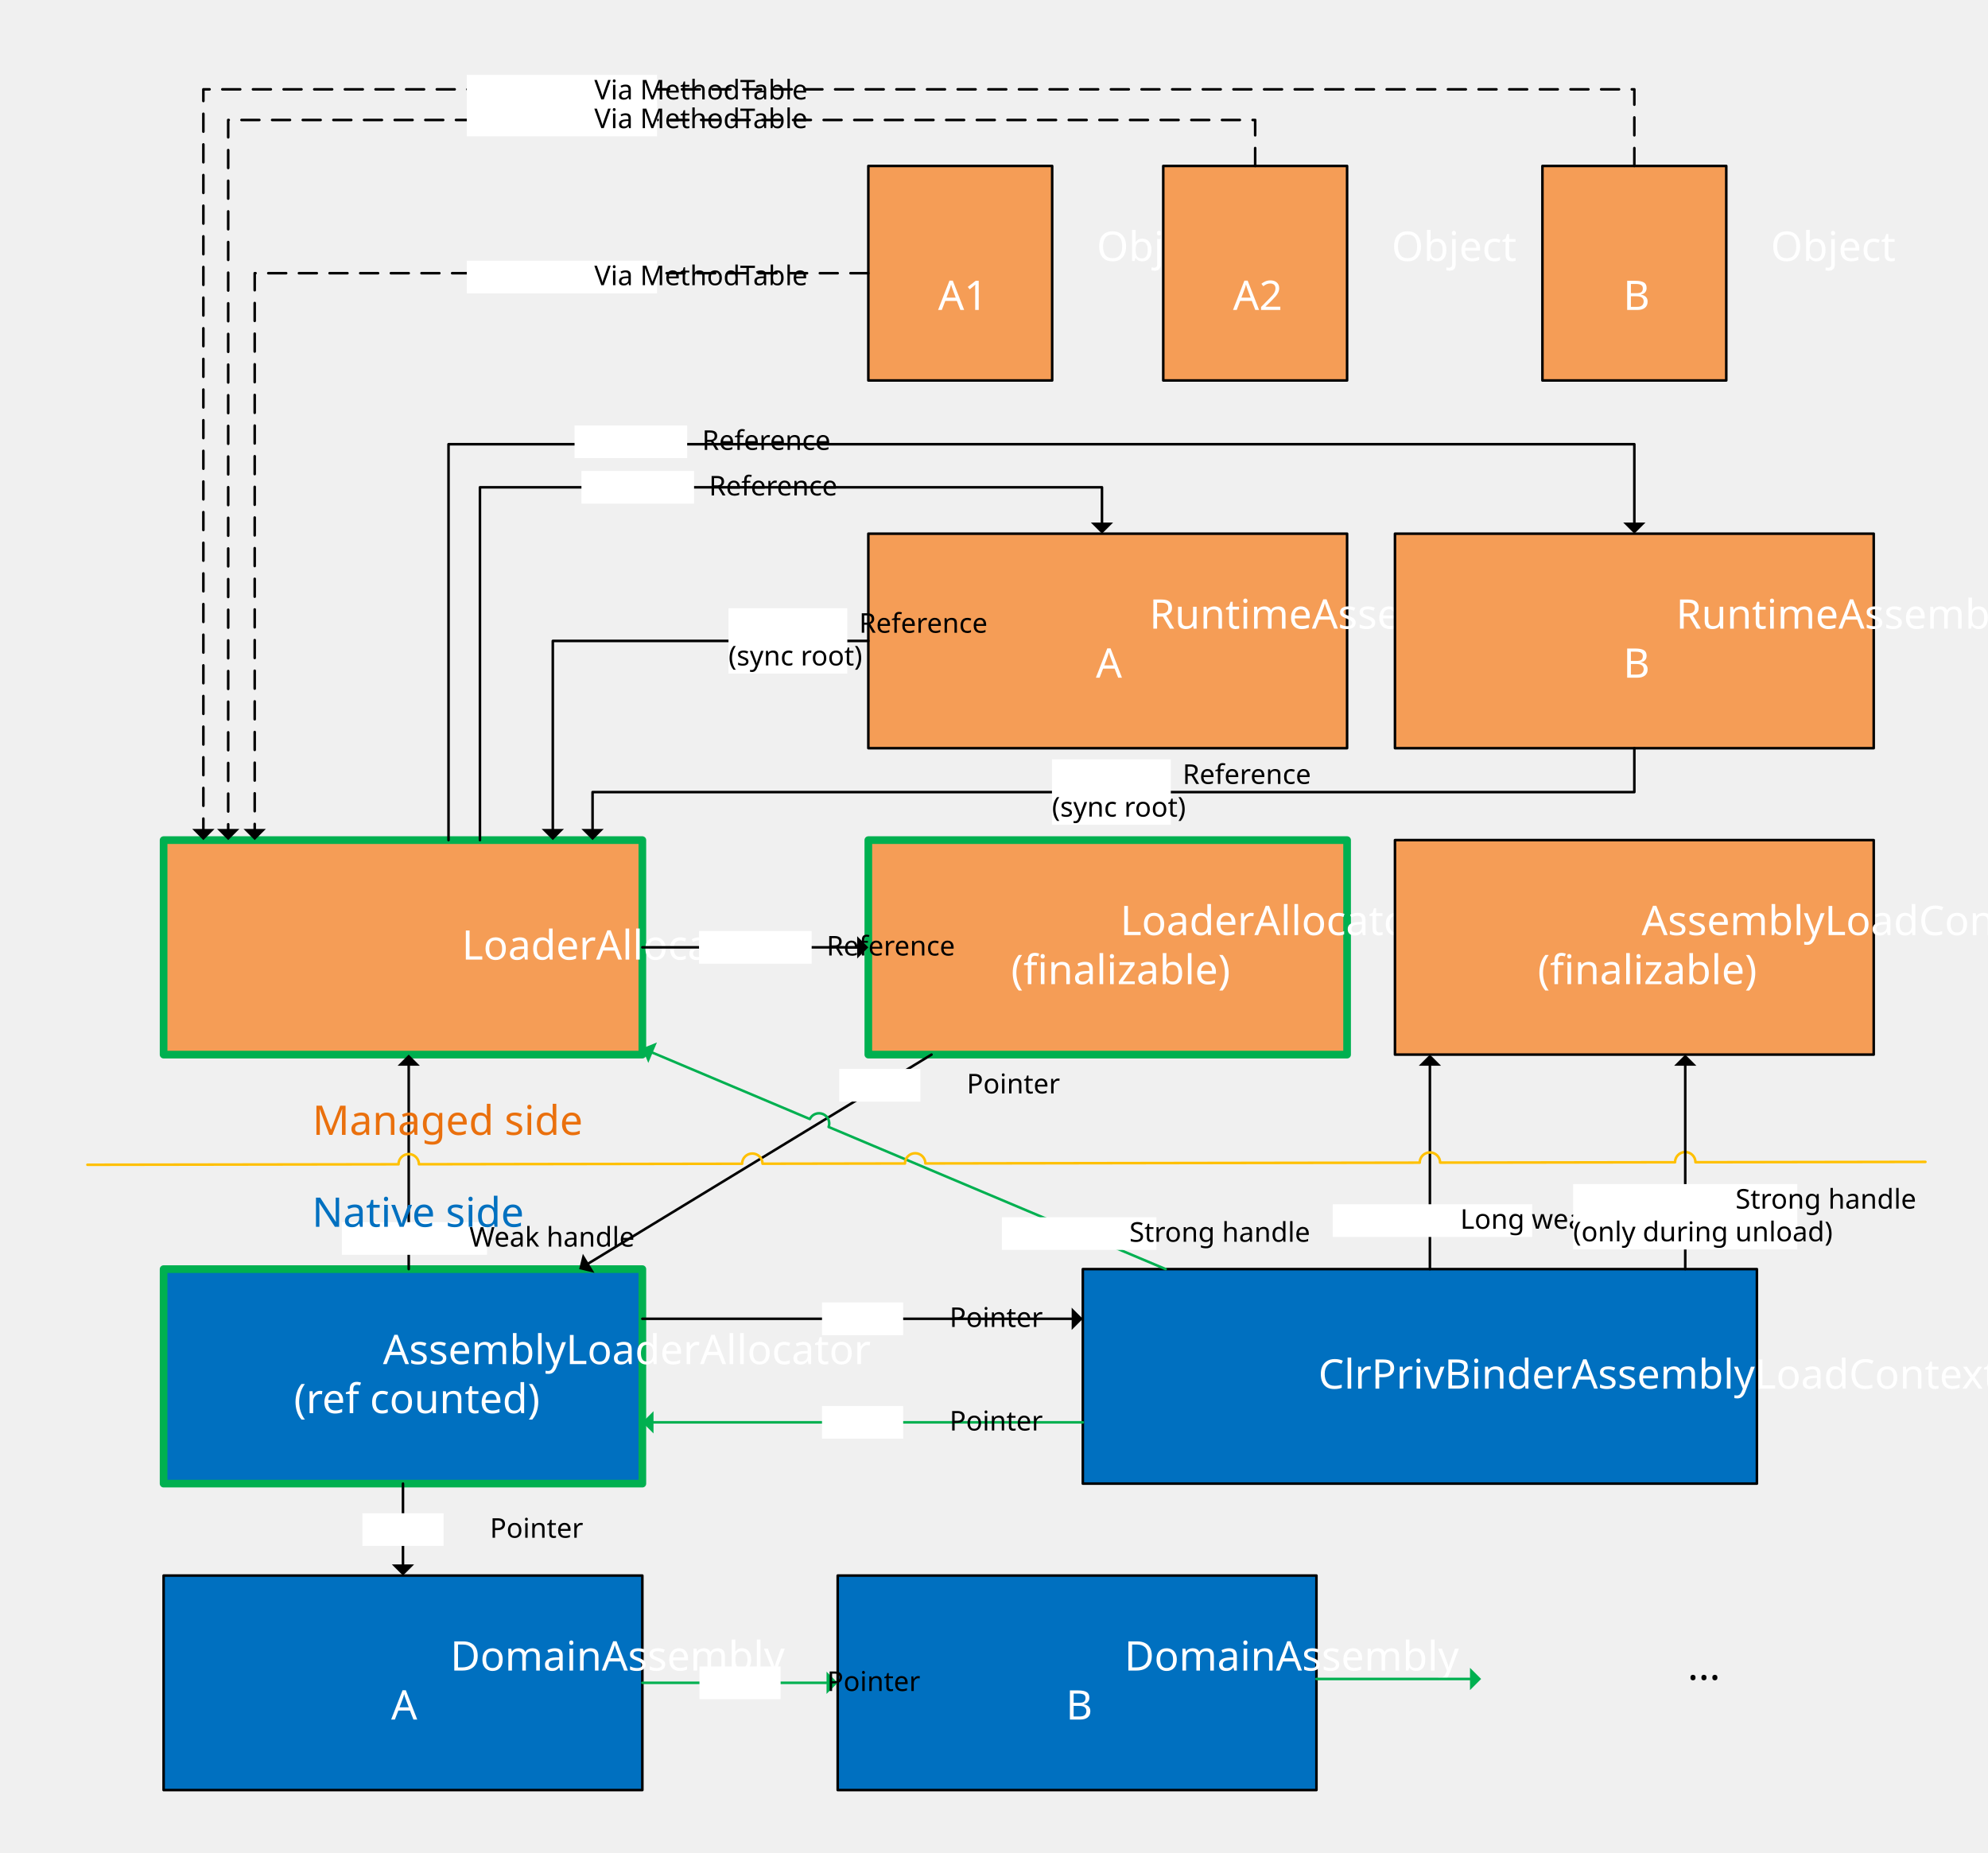
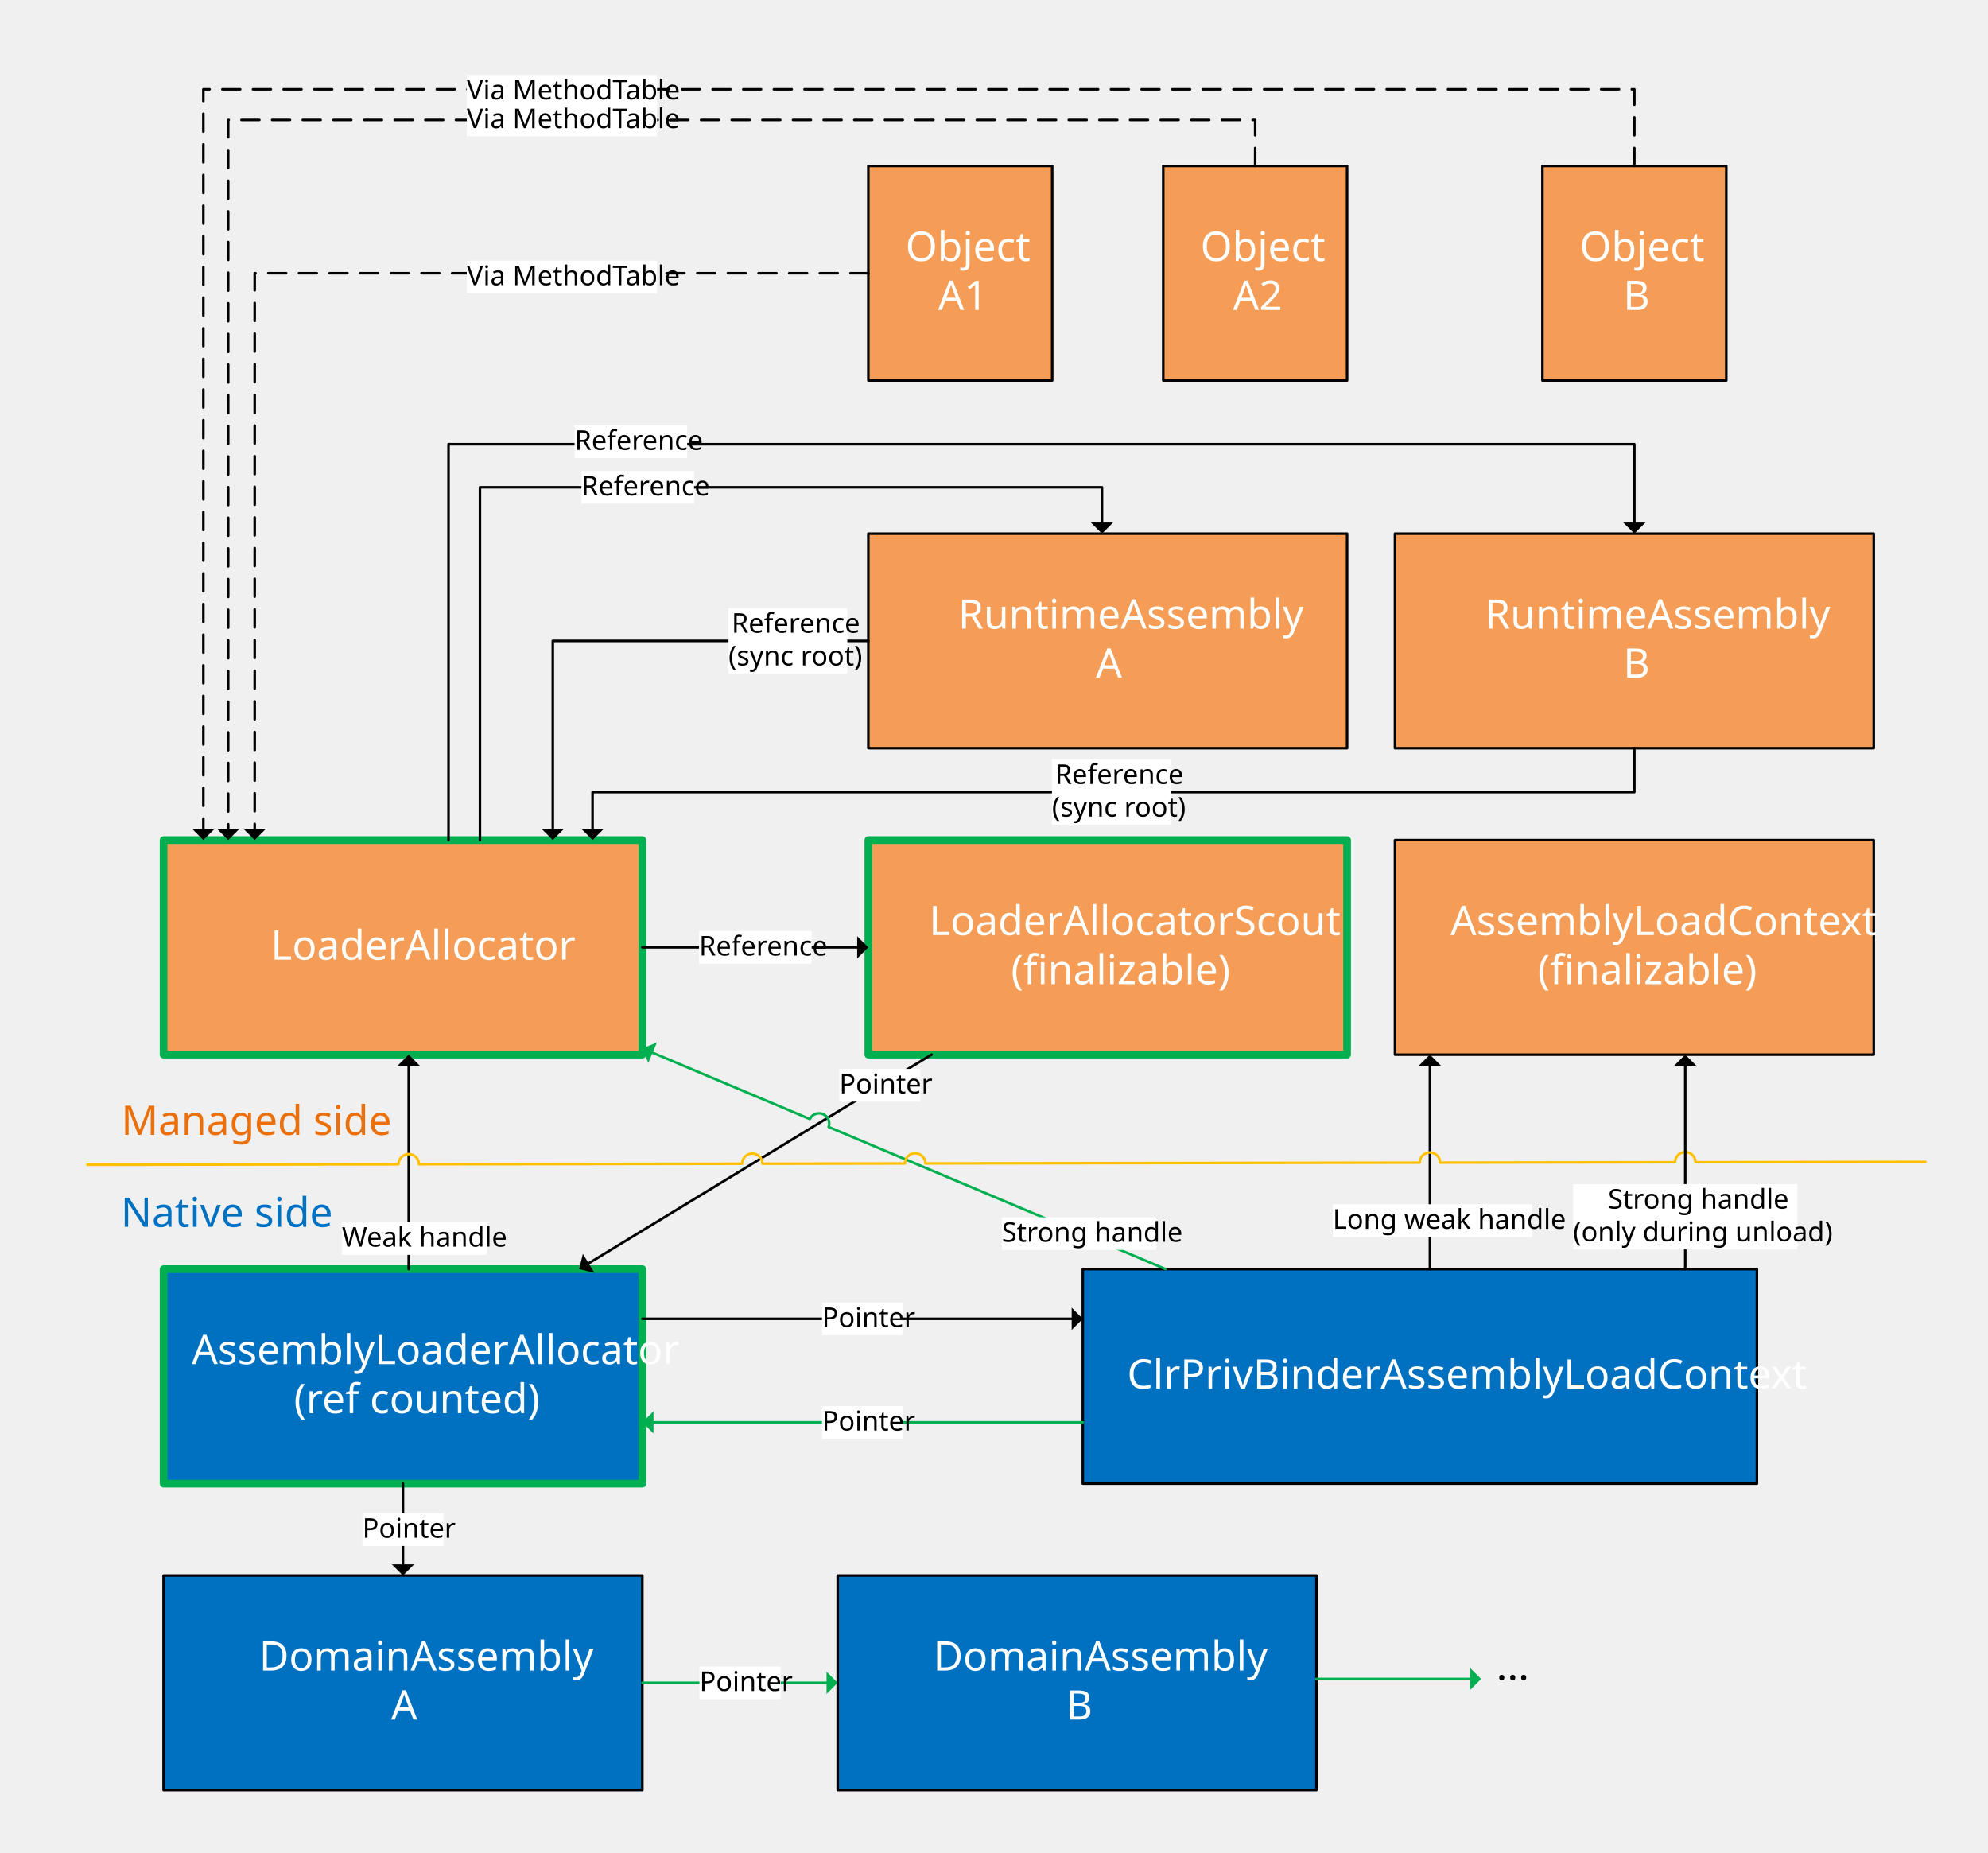
- <svg xmlns="http://www.w3.org/2000/svg" xmlns:ns1="http://schemas.microsoft.com/visio/2003/SVGExtensions/" xmlns:xlink="http://www.w3.org/1999/xlink" width="8.11in" height="7.557in" viewBox="0 0 583.926 544.114" xml:space="preserve" color-interpolation-filters="sRGB" class="st19">
-   <ns1:documentProperties ns1:langID="1033" ns1:viewMarkup="false">
-     <ns1:userDefs>
-       <ns1:ud ns1:nameU="msvNoAutoConnect" ns1:val="VT0(1):26" />
-     </ns1:userDefs>
-   </ns1:documentProperties>
-   <style type="text/css">
- 	
- 		.st1 {fill:#f59d56;stroke:#000000;stroke-linecap:round;stroke-linejoin:round;stroke-width:0.75}
- 		.st2 {fill:#ffffff;font-family:Calibri;font-size:1em}
- 		.st3 {font-size:1em}
- 		.st4 {fill:#f59d56;stroke:#00b050;stroke-linecap:round;stroke-linejoin:round;stroke-width:2.25}
- 		.st5 {fill:#0070c0;stroke:#00b050;stroke-linecap:round;stroke-linejoin:round;stroke-width:2.25}
- 		.st6 {fill:#0070c0;stroke:#000000;stroke-linecap:round;stroke-linejoin:round;stroke-width:0.75}
- 		.st7 {marker-end:url(#mrkr2-52);stroke:#000000;stroke-dasharray:5.25,3.75;stroke-linecap:round;stroke-linejoin:round;stroke-width:0.75}
- 		.st8 {fill:#000000;fill-opacity:1;stroke:#000000;stroke-opacity:1;stroke-width:0.229}
- 		.st9 {fill:#ffffff;stroke:none;stroke-linecap:butt;stroke-width:7.2}
- 		.st10 {fill:#000000;font-family:Calibri;font-size:0.667em}
- 		.st11 {marker-end:url(#mrkr2-52);stroke:#000000;stroke-linecap:round;stroke-linejoin:round;stroke-width:0.75}
- 		.st12 {marker-end:url(#mrkr2-125);stroke:#00b050;stroke-linecap:round;stroke-linejoin:round;stroke-width:0.75}
- 		.st13 {fill:#00b050;fill-opacity:1;stroke:#00b050;stroke-opacity:1;stroke-width:0.229}
- 		.st14 {fill:none;stroke:none;stroke-linecap:round;stroke-linejoin:round;stroke-width:0.75}
- 		.st15 {fill:#000000;font-family:Calibri;font-size:1em}
- 		.st16 {stroke:#ffc000;stroke-linecap:round;stroke-linejoin:round;stroke-width:0.75}
- 		.st17 {fill:#ea700d;font-family:Calibri;font-size:1em}
- 		.st18 {fill:#0070c0;font-family:Calibri;font-size:1em}
- 		.st19 {fill:none;fill-rule:evenodd;font-size:12px;overflow:visible;stroke-linecap:square;stroke-miterlimit:3}
- 	
- 	</style>
+ <svg xmlns="http://www.w3.org/2000/svg" xmlns:xlink="http://www.w3.org/1999/xlink" width="778.568" height="725.485" class="st19" color-interpolation-filters="sRGB" viewBox="0 0 583.926 544.114" xml:space="preserve">
+   <style type="text/css">.st1{fill:#f59d56;stroke:#000;stroke-linecap:round;stroke-linejoin:round;stroke-width:.75}.st2{fill:#fff;font-family:Calibri;font-size:1em}.st3{font-size:1em}.st4,.st5,.st6{stroke-linecap:round;stroke-linejoin:round}.st4{fill:#f59d56;stroke:#00b050;stroke-width:2.25}.st5,.st6{fill:#0070c0}.st5{stroke:#00b050;stroke-width:2.25}.st6{stroke-width:.75}.st6,.st7,.st8{stroke:#000}.st7{marker-end:url(#mrkr2-52);stroke-dasharray:5.25,3.75;stroke-linecap:round;stroke-linejoin:round;stroke-width:.75}.st8{fill:#000;fill-opacity:1;stroke-opacity:1;stroke-width:.229}.st9{fill:#fff;stroke:none;stroke-linecap:butt;stroke-width:7.2}.st10{fill:#000;font-family:Calibri;font-size:.667em}.st11{marker-end:url(#mrkr2-52);stroke:#000;stroke-linecap:round;stroke-linejoin:round;stroke-width:.75}.st12,.st13{stroke:#00b050}.st12{marker-end:url(#mrkr2-125);stroke-linecap:round;stroke-linejoin:round;stroke-width:.75}.st13{fill:#00b050;fill-opacity:1;stroke-opacity:1;stroke-width:.229}.st14{fill:none;stroke:none;stroke-linecap:round;stroke-linejoin:round;stroke-width:.75}.st15{fill:#000;font-family:Calibri;font-size:1em}.st16{stroke:#ffc000;stroke-linecap:round;stroke-linejoin:round;stroke-width:.75}.st17,.st18{fill:#ea700d;font-family:Calibri;font-size:1em}.st18{fill:#0070c0}.st19{fill:none;fill-rule:evenodd;font-size:12px;overflow:visible;stroke-linecap:square;stroke-miterlimit:3}</style>
  <defs id="Markers">
    <g id="lend2">
-       <path d="M 1 1 L 0 0 L 1 -1 L 1 1 " style="stroke:none" />
+       <path d="M 1 1 L 0 0 L 1 -1 L 1 1" style="stroke:none" />
    </g>
-     <marker id="mrkr2-52" class="st8" ns1:arrowType="2" ns1:arrowSize="2" ns1:setback="4.36" refX="-4.36" orient="auto" markerUnits="strokeWidth" overflow="visible">
-       <use xlink:href="#lend2" transform="scale(-4.36,-4.36) " />
+     <marker id="mrkr2-52" class="st8" markerUnits="strokeWidth" orient="auto" overflow="visible" refX="-4.36">
+       <use transform="scale(-4.36,-4.36)" xlink:href="#lend2" />
    </marker>
-     <marker id="mrkr2-125" class="st13" ns1:arrowType="2" ns1:arrowSize="2" ns1:setback="4.36" refX="-4.36" orient="auto" markerUnits="strokeWidth" overflow="visible">
-       <use xlink:href="#lend2" transform="scale(-4.36,-4.36) " />
+     <marker id="mrkr2-125" class="st13" markerUnits="strokeWidth" orient="auto" overflow="visible" refX="-4.36">
+       <use transform="scale(-4.36,-4.36)" xlink:href="#lend2" />
    </marker>
  </defs>
-   <g ns1:mID="0" ns1:index="1" ns1:groupContext="foregroundPage">
-     <ns1:pageProperties ns1:drawingScale="1" ns1:pageScale="1" ns1:drawingUnits="19" ns1:shadowOffsetX="9" ns1:shadowOffsetY="-9" />
-     <ns1:layer ns1:name="Connector" ns1:index="0" />
-     <g id="shape1-1" ns1:mID="1" ns1:groupContext="shape" transform="translate(255.051,-432.375)">
-       <ns1:textBlock ns1:margins="rect(4,4,4,4)" />
-       <ns1:textRect cx="27" cy="512.614" width="54" height="63" />
-       <rect x="0" y="481.114" width="54" height="63" class="st1" />
-       <text x="10.91" y="509.01" class="st2" ns1:langID="1033">
-         <ns1:paragraph ns1:horizAlign="1" />
-         <ns1:tabList />Object<ns1:newlineChar />
-         <tspan x="20.49" dy="1.2em" class="st3">A1</tspan>
+   <g>
+     <g id="shape1-1" transform="translate(255.051,-432.375)">
+       <rect width="54" height="63" x="0" y="481.114" class="st1" />
+       <text x="10.91" y="509.01" class="st2">Object<tspan x="20.49" class="st3" dy="1.2em">A1</tspan>
      </text>
    </g>
-     <g id="shape2-5" ns1:mID="2" ns1:groupContext="shape" transform="translate(341.676,-432.375)">
-       <ns1:textBlock ns1:margins="rect(4,4,4,4)" />
-       <ns1:textRect cx="27" cy="512.614" width="54" height="63" />
-       <rect x="0" y="481.114" width="54" height="63" class="st1" />
-       <text x="10.91" y="509.01" class="st2" ns1:langID="1033">
-         <ns1:paragraph ns1:horizAlign="1" />
-         <ns1:tabList />Object<ns1:newlineChar />
-         <tspan x="20.49" dy="1.2em" class="st3">A2</tspan>
+     <g id="shape2-5" transform="translate(341.676,-432.375)">
+       <rect width="54" height="63" x="0" y="481.114" class="st1" />
+       <text x="10.91" y="509.01" class="st2">Object<tspan x="20.49" class="st3" dy="1.2em">A2</tspan>
      </text>
    </g>
-     <g id="shape3-9" ns1:mID="3" ns1:groupContext="shape" transform="translate(453.051,-432.375)">
-       <ns1:textBlock ns1:margins="rect(4,4,4,4)" />
-       <ns1:textRect cx="27" cy="512.614" width="54" height="63" />
-       <rect x="0" y="481.114" width="54" height="63" class="st1" />
-       <text x="10.91" y="509.01" class="st2" ns1:langID="1033">
-         <ns1:paragraph ns1:horizAlign="1" />
-         <ns1:tabList />Object<ns1:newlineChar />
-         <tspan x="23.74" dy="1.2em" class="st3">B</tspan>
+     <g id="shape3-9" transform="translate(453.051,-432.375)">
+       <rect width="54" height="63" x="0" y="481.114" class="st1" />
+       <text x="10.91" y="509.01" class="st2">Object<tspan x="23.74" class="st3" dy="1.2em">B</tspan>
      </text>
    </g>
-     <g id="shape4-13" ns1:mID="4" ns1:groupContext="shape" transform="translate(255.051,-324.375)">
-       <ns1:textBlock ns1:margins="rect(4,4,4,4)" />
-       <ns1:textRect cx="70.312" cy="512.614" width="140.63" height="63" />
-       <rect x="0" y="481.114" width="140.625" height="63" class="st1" />
-       <text x="26.4" y="509.01" class="st2" ns1:langID="1033">
-         <ns1:paragraph ns1:horizAlign="1" />
-         <ns1:tabList />RuntimeAssembly<ns1:newlineChar />
-         <tspan x="66.84" dy="1.2em" class="st3">A</tspan>
+     <g id="shape4-13" transform="translate(255.051,-324.375)">
+       <rect width="140.625" height="63" x="0" y="481.114" class="st1" />
+       <text x="26.4" y="509.01" class="st2">RuntimeAssembly<tspan x="66.84" class="st3" dy="1.2em">A</tspan>
      </text>
    </g>
-     <g id="shape5-17" ns1:mID="5" ns1:groupContext="shape" transform="translate(409.738,-324.375)">
-       <ns1:textBlock ns1:margins="rect(4,4,4,4)" />
-       <ns1:textRect cx="70.312" cy="512.614" width="140.63" height="63" />
-       <rect x="0" y="481.114" width="140.625" height="63" class="st1" />
-       <text x="26.4" y="509.01" class="st2" ns1:langID="1033">
-         <ns1:paragraph ns1:horizAlign="1" />
-         <ns1:tabList />RuntimeAssembly<ns1:newlineChar />
-         <tspan x="67.05" dy="1.2em" class="st3">B</tspan>
+     <g id="shape5-17" transform="translate(409.738,-324.375)">
+       <rect width="140.625" height="63" x="0" y="481.114" class="st1" />
+       <text x="26.4" y="509.01" class="st2">RuntimeAssembly<tspan x="67.05" class="st3" dy="1.2em">B</tspan>
      </text>
    </g>
-     <g id="shape6-21" ns1:mID="6" ns1:groupContext="shape" transform="translate(48.0507,-234.375)">
-       <ns1:textBlock ns1:margins="rect(4,4,4,4)" />
-       <ns1:textRect cx="70.312" cy="512.614" width="140.63" height="63" />
-       <rect x="0" y="481.114" width="140.625" height="63" class="st4" />
-       <text x="31.46" y="516.21" class="st2" ns1:langID="1033">
-         <ns1:paragraph ns1:horizAlign="1" />
-         <ns1:tabList />LoaderAllocator</text>
+     <g id="shape6-21" transform="translate(48.0507,-234.375)">
+       <rect width="140.625" height="63" x="0" y="481.114" class="st4" />
+       <text x="31.46" y="516.21" class="st2">LoaderAllocator</text>
    </g>
-     <g id="shape7-24" ns1:mID="7" ns1:groupContext="shape" transform="translate(255.051,-234.375)">
-       <ns1:textBlock ns1:margins="rect(4,4,4,4)" />
-       <ns1:textRect cx="70.312" cy="512.614" width="140.63" height="63" />
-       <rect x="0" y="481.114" width="140.625" height="63" class="st4" />
-       <text x="17.84" y="509.01" class="st2" ns1:langID="1033">
-         <ns1:paragraph ns1:horizAlign="1" />
-         <ns1:tabList />LoaderAllocatorScout<ns1:newlineChar />
-         <tspan x="41.93" dy="1.2em" class="st3">(finalizable)</tspan>
+     <g id="shape7-24" transform="translate(255.051,-234.375)">
+       <rect width="140.625" height="63" x="0" y="481.114" class="st4" />
+       <text x="17.84" y="509.01" class="st2">LoaderAllocatorScout<tspan x="41.93" class="st3" dy="1.2em">(finalizable)</tspan>
      </text>
    </g>
-     <g id="shape8-28" ns1:mID="8" ns1:groupContext="shape" transform="translate(409.738,-234.375)">
-       <ns1:textBlock ns1:margins="rect(4,4,4,4)" />
-       <ns1:textRect cx="70.312" cy="512.614" width="140.63" height="63" />
-       <rect x="0" y="481.114" width="140.625" height="63" class="st1" />
-       <text x="16.29" y="509.01" class="st2" ns1:langID="1033">
-         <ns1:paragraph ns1:horizAlign="1" />
-         <ns1:tabList />AssemblyLoadContext<ns1:newlineChar />
-         <tspan x="41.93" dy="1.2em" class="st3">(finalizable)</tspan>
+     <g id="shape8-28" transform="translate(409.738,-234.375)">
+       <rect width="140.625" height="63" x="0" y="481.114" class="st1" />
+       <text x="16.29" y="509.01" class="st2">AssemblyLoadContext<tspan x="41.93" class="st3" dy="1.2em">(finalizable)</tspan>
      </text>
    </g>
-     <g id="shape9-32" ns1:mID="9" ns1:groupContext="shape" transform="translate(48.0507,-108.375)">
-       <ns1:textBlock ns1:margins="rect(4,4,4,4)" />
-       <ns1:textRect cx="70.312" cy="512.614" width="140.63" height="63" />
-       <rect x="0" y="481.114" width="140.625" height="63" class="st5" />
-       <text x="8.27" y="509.01" class="st2" ns1:langID="1033">
-         <ns1:paragraph ns1:horizAlign="1" />
-         <ns1:tabList />AssemblyLoaderAllocator<ns1:newlineChar />
-         <tspan x="38.26" dy="1.2em" class="st3">(ref counted)</tspan>
+     <g id="shape9-32" transform="translate(48.0507,-108.375)">
+       <rect width="140.625" height="63" x="0" y="481.114" class="st5" />
+       <text x="8.27" y="509.01" class="st2">AssemblyLoaderAllocator<tspan x="38.26" class="st3" dy="1.2em">(ref counted)</tspan>
      </text>
    </g>
-     <g id="shape10-36" ns1:mID="10" ns1:groupContext="shape" transform="translate(318.051,-108.375)">
-       <ns1:textBlock ns1:margins="rect(4,4,4,4)" />
-       <ns1:textRect cx="99" cy="512.614" width="198" height="63" />
-       <rect x="0" y="481.114" width="198" height="63" class="st6" />
-       <text x="13.01" y="516.21" class="st2" ns1:langID="1033">
-         <ns1:paragraph ns1:horizAlign="1" />
-         <ns1:tabList />ClrPrivBinderAssemblyLoadContext</text>
+     <g id="shape10-36" transform="translate(318.051,-108.375)">
+       <rect width="198" height="63" x="0" y="481.114" class="st6" />
+       <text x="13.01" y="516.21" class="st2">ClrPrivBinderAssemblyLoadContext</text>
    </g>
-     <g id="shape11-39" ns1:mID="11" ns1:groupContext="shape" transform="translate(48.0507,-18.375)">
-       <ns1:textBlock ns1:margins="rect(4,4,4,4)" />
-       <ns1:textRect cx="70.312" cy="512.614" width="140.63" height="63" />
-       <rect x="0" y="481.114" width="140.625" height="63" class="st6" />
-       <text x="28.07" y="509.01" class="st2" ns1:langID="1033">
-         <ns1:paragraph ns1:horizAlign="1" />
-         <ns1:tabList />DomainAssembly<ns1:newlineChar />
-         <tspan x="66.84" dy="1.2em" class="st3">A</tspan>
+     <g id="shape11-39" transform="translate(48.0507,-18.375)">
+       <rect width="140.625" height="63" x="0" y="481.114" class="st6" />
+       <text x="28.07" y="509.01" class="st2">DomainAssembly<tspan x="66.84" class="st3" dy="1.2em">A</tspan>
      </text>
    </g>
-     <g id="shape12-43" ns1:mID="12" ns1:groupContext="shape" transform="translate(246.051,-18.375)">
-       <ns1:textBlock ns1:margins="rect(4,4,4,4)" />
-       <ns1:textRect cx="70.312" cy="512.614" width="140.63" height="63" />
-       <rect x="0" y="481.114" width="140.625" height="63" class="st6" />
-       <text x="28.07" y="509.01" class="st2" ns1:langID="1033">
-         <ns1:paragraph ns1:horizAlign="1" />
-         <ns1:tabList />DomainAssembly<ns1:newlineChar />
-         <tspan x="67.05" dy="1.2em" class="st3">B</tspan>
+     <g id="shape12-43" transform="translate(246.051,-18.375)">
+       <rect width="140.625" height="63" x="0" y="481.114" class="st6" />
+       <text x="28.07" y="509.01" class="st2">DomainAssembly<tspan x="67.05" class="st3" dy="1.2em">B</tspan>
      </text>
    </g>
-     <g id="shape14-47" ns1:mID="14" ns1:groupContext="shape" ns1:layerMember="0" transform="translate(255.051,-463.875)">
-       <ns1:textBlock ns1:margins="rect(4,4,4,4)" />
-       <ns1:textRect cx="-90" cy="545.239" width="65.71" height="17.604" />
+     <g id="shape14-47" transform="translate(255.051,-463.875)">
      <path d="M0 544.11 L-180.24 544.11 L-180.24 707.34" class="st7" />
-       <rect ns1:rectContext="textBkgnd" x="-117.945" y="540.44" width="55.89" height="9.6" class="st9" />
-       <text x="-117.94" y="547.64" class="st10" ns1:langID="1033">
-         <ns1:paragraph ns1:horizAlign="1" />
-         <ns1:tabList />Via MethodTable</text>
+       <rect width="55.89" height="9.6" x="-117.945" y="540.44" class="st9" />
+       <text x="-117.94" y="547.64" class="st10">Via MethodTable</text>
    </g>
-     <g id="shape15-55" ns1:mID="15" ns1:groupContext="shape" ns1:layerMember="0" transform="translate(368.676,-495.375)">
-       <ns1:textBlock ns1:margins="rect(4,4,4,4)" />
-       <ns1:textRect cx="-203.625" cy="530.614" width="65.71" height="17.604" />
+     <g id="shape15-55" transform="translate(368.676,-495.375)">
      <path d="M0 544.11 L0 530.61 L-301.65 530.61 L-301.65 738.84" class="st7" />
-       <rect ns1:rectContext="textBkgnd" x="-231.57" y="525.815" width="55.89" height="9.6" class="st9" />
-       <text x="-231.57" y="533.01" class="st10" ns1:langID="1033">
-         <ns1:paragraph ns1:horizAlign="1" />
-         <ns1:tabList />Via MethodTable</text>
+       <rect width="55.89" height="9.6" x="-231.57" y="525.815" class="st9" />
+       <text x="-231.57" y="533.01" class="st10">Via MethodTable</text>
    </g>
-     <g id="shape16-62" ns1:mID="16" ns1:groupContext="shape" ns1:layerMember="0" transform="translate(480.051,-495.375)">
-       <ns1:textBlock ns1:margins="rect(4,4,4,4)" />
-       <ns1:textRect cx="-315" cy="522.177" width="65.71" height="17.604" />
+     <g id="shape16-62" transform="translate(480.051,-495.375)">
      <path d="M0 544.11 L0 521.61 L-420.32 521.61 L-420.32 738.84" class="st7" />
-       <rect ns1:rectContext="textBkgnd" x="-342.945" y="517.377" width="55.89" height="9.6" class="st9" />
-       <text x="-342.94" y="524.58" class="st10" ns1:langID="1033">
-         <ns1:paragraph ns1:horizAlign="1" />
-         <ns1:tabList />Via MethodTable</text>
+       <rect width="55.89" height="9.6" x="-342.945" y="517.377" class="st9" />
+       <text x="-342.94" y="524.58" class="st10">Via MethodTable</text>
    </g>
-     <g id="shape21-69" ns1:mID="21" ns1:groupContext="shape" ns1:layerMember="0" transform="translate(131.742,-297.375)">
-       <ns1:textBlock ns1:margins="rect(4,4,4,4)" />
-       <ns1:textRect cx="53.559" cy="427.114" width="42.9" height="17.604" />
+     <g id="shape21-69" transform="translate(131.742,-297.375)">
      <path d="M0 544.11 L0 427.84 L348.31 427.84 L348.31 450.84" class="st11" />
-       <rect ns1:rectContext="textBkgnd" x="37.019" y="422.315" width="33.081" height="9.6" class="st9" />
-       <text x="37.02" y="429.51" class="st10" ns1:langID="1033">
-         <ns1:paragraph ns1:horizAlign="1" />
-         <ns1:tabList />Reference</text>
+       <rect width="33.081" height="9.6" x="37.019" y="422.315" class="st9" />
+       <text x="37.02" y="429.51" class="st10">Reference</text>
    </g>
-     <g id="shape22-76" ns1:mID="22" ns1:groupContext="shape" ns1:layerMember="0" transform="translate(140.97,-297.375)">
-       <ns1:textBlock ns1:margins="rect(4,4,4,4)" />
-       <ns1:textRect cx="46.353" cy="440.493" width="42.9" height="17.604" />
+     <g id="shape22-76" transform="translate(140.97,-297.375)">
      <path d="M0 544.11 L0 440.49 L182.71 440.49 L182.71 450.84" class="st11" />
-       <rect ns1:rectContext="textBkgnd" x="29.812" y="435.693" width="33.081" height="9.6" class="st9" />
-       <text x="29.81" y="442.89" class="st10" ns1:langID="1033">
-         <ns1:paragraph ns1:horizAlign="1" />
-         <ns1:tabList />Reference</text>
+       <rect width="33.081" height="9.6" x="29.812" y="435.693" class="st9" />
+       <text x="29.81" y="442.89" class="st10">Reference</text>
    </g>
-     <g id="shape23-83" ns1:mID="23" ns1:groupContext="shape" ns1:layerMember="0" transform="translate(255.051,-355.875)">
-       <ns1:textBlock ns1:margins="rect(4,4,4,4)" />
-       <ns1:textRect cx="-23.625" cy="544.114" width="44.72" height="27.203" />
+     <g id="shape23-83" transform="translate(255.051,-355.875)">
      <path d="M0 544.11 L-92.68 544.11 L-92.68 599.34" class="st11" />
-       <rect ns1:rectContext="textBkgnd" x="-41.076" y="534.515" width="34.902" height="19.2" class="st9" />
-       <text x="-40.17" y="541.71" class="st10" ns1:langID="1033">
-         <ns1:paragraph ns1:horizAlign="1" />
-         <ns1:tabList />Reference<ns1:newlineChar />
-         <tspan x="-41.08" dy="1.2em" class="st3">(sync root)</tspan>
+       <rect width="34.902" height="19.2" x="-41.076" y="534.515" class="st9" />
+       <text x="-40.17" y="541.71" class="st10">Reference<tspan x="-41.08" class="st3" dy="1.2em">(sync root)</tspan>
      </text>
    </g>
-     <g id="shape24-91" ns1:mID="24" ns1:groupContext="shape" ns1:layerMember="0" transform="translate(480.051,-324.375)">
-       <ns1:textBlock ns1:margins="rect(4,4,4,4)" />
-       <ns1:textRect cx="-153.608" cy="557.006" width="44.72" height="27.203" />
+     <g id="shape24-91" transform="translate(480.051,-324.375)">
      <path d="M0 544.11 L0 557.01 L-306 557.01 L-306 567.84" class="st11" />
-       <rect ns1:rectContext="textBkgnd" x="-171.059" y="547.406" width="34.902" height="19.2" class="st9" />
-       <text x="-170.15" y="554.61" class="st10" ns1:langID="1033">
-         <ns1:paragraph ns1:horizAlign="1" />
-         <ns1:tabList />Reference<ns1:newlineChar />
-         <tspan x="-171.06" dy="1.2em" class="st3">(sync root)</tspan>
+       <rect width="34.902" height="19.2" x="-171.059" y="547.406" class="st9" />
+       <text x="-170.15" y="554.61" class="st10">Reference<tspan x="-171.06" class="st3" dy="1.2em">(sync root)</tspan>
      </text>
    </g>
-     <g id="shape25-99" ns1:mID="25" ns1:groupContext="shape" ns1:layerMember="0" transform="translate(188.676,-256.875)">
-       <ns1:textBlock ns1:margins="rect(4,4,4,4)" />
-       <ns1:textRect cx="33.188" cy="535.114" width="42.9" height="17.604" />
+     <g id="shape25-99" transform="translate(188.676,-256.875)">
      <path d="M0 535.11 L63.1 535.11" class="st11" />
-       <rect ns1:rectContext="textBkgnd" x="16.647" y="530.315" width="33.081" height="9.6" class="st9" />
-       <text x="16.65" y="537.51" class="st10" ns1:langID="1033">
-         <ns1:paragraph ns1:horizAlign="1" />
-         <ns1:tabList />Reference</text>
+       <rect width="33.081" height="9.6" x="16.647" y="530.315" class="st9" />
+       <text x="16.65" y="537.51" class="st10">Reference</text>
    </g>
-     <g id="shape26-106" ns1:mID="26" ns1:groupContext="shape" ns1:layerMember="0" transform="translate(111.051,-171.375)">
-       <ns1:textBlock ns1:margins="rect(4,4,4,4)" />
-       <ns1:textRect cx="10.688" cy="535.114" width="52.45" height="17.604" />
+     <g id="shape26-106" transform="translate(111.051,-171.375)">
      <path d="M9 544.11 L9 484.38" class="st11" />
-       <rect ns1:rectContext="textBkgnd" x="-10.629" y="530.315" width="42.632" height="9.6" class="st9" />
-       <text x="-10.63" y="537.51" class="st10" ns1:langID="1033">
-         <ns1:paragraph ns1:horizAlign="1" />
-         <ns1:tabList />Weak handle</text>
+       <rect width="42.632" height="9.6" x="-10.629" y="530.315" class="st9" />
+       <text x="-10.63" y="537.51" class="st10">Weak handle</text>
    </g>
-     <g id="shape27-113" ns1:mID="27" ns1:groupContext="shape" ns1:layerMember="0" transform="translate(188.676,-147.78)">
-       <ns1:textBlock ns1:margins="rect(4,4,4,4)" />
-       <ns1:textRect cx="64.688" cy="535.114" width="40" height="17.604" />
+     <g id="shape27-113" transform="translate(188.676,-147.78)">
      <path d="M0 535.11 L126.1 535.11" class="st11" />
-       <rect ns1:rectContext="textBkgnd" x="52.768" y="530.315" width="23.84" height="9.6" class="st9" />
-       <text x="52.77" y="537.51" class="st10" ns1:langID="1033">
-         <ns1:paragraph ns1:horizAlign="1" />
-         <ns1:tabList />Pointer</text>
+       <rect width="23.84" height="9.6" x="52.768" y="530.315" class="st9" />
+       <text x="52.77" y="537.51" class="st10">Pointer</text>
    </g>
-     <g id="shape28-120" ns1:mID="28" ns1:groupContext="shape" ns1:layerMember="0" transform="translate(318.051,-117.375)">
-       <ns1:textBlock ns1:margins="rect(4,4,4,4)" />
-       <ns1:textRect cx="-64.688" cy="535.114" width="40" height="17.604" />
+     <g id="shape28-120" transform="translate(318.051,-117.375)">
      <path d="M0 535.11 L-126.1 535.11" class="st12" />
-       <rect ns1:rectContext="textBkgnd" x="-76.607" y="530.315" width="23.84" height="9.6" class="st9" />
-       <text x="-76.61" y="537.51" class="st10" ns1:langID="1033">
-         <ns1:paragraph ns1:horizAlign="1" />
-         <ns1:tabList />Pointer</text>
+       <rect width="23.84" height="9.6" x="-76.607" y="530.315" class="st9" />
+       <text x="-76.61" y="537.51" class="st10">Pointer</text>
    </g>
-     <g id="shape29-128" ns1:mID="29" ns1:groupContext="shape" ns1:layerMember="0" transform="translate(109.363,-108.375)">
-       <ns1:textBlock ns1:margins="rect(4,4,4,4)" />
-       <ns1:textRect cx="9" cy="557.614" width="40" height="17.604" />
+     <g id="shape29-128" transform="translate(109.363,-108.375)">
      <path d="M9 544.11 L9 567.84" class="st11" />
-       <rect ns1:rectContext="textBkgnd" x="-2.92" y="552.815" width="23.84" height="9.6" class="st9" />
-       <text x="-2.92" y="560.01" class="st10" ns1:langID="1033">
-         <ns1:paragraph ns1:horizAlign="1" />
-         <ns1:tabList />Pointer</text>
+       <rect width="23.84" height="9.6" x="-2.92" y="552.815" class="st9" />
+       <text x="-2.92" y="560.01" class="st10">Pointer</text>
    </g>
-     <g id="shape30-135" ns1:mID="30" ns1:groupContext="shape" ns1:layerMember="0" transform="translate(188.676,-40.875)">
-       <ns1:textBlock ns1:margins="rect(4,4,4,4)" />
-       <ns1:textRect cx="28.688" cy="535.114" width="40" height="17.604" />
+     <g id="shape30-135" transform="translate(188.676,-40.875)">
      <path d="M0 535.11 L54.1 535.11" class="st12" />
-       <rect ns1:rectContext="textBkgnd" x="16.768" y="530.315" width="23.84" height="9.6" class="st9" />
-       <text x="16.77" y="537.51" class="st10" ns1:langID="1033">
-         <ns1:paragraph ns1:horizAlign="1" />
-         <ns1:tabList />Pointer</text>
+       <rect width="23.84" height="9.6" x="16.768" y="530.315" class="st9" />
+       <text x="16.77" y="537.51" class="st10">Pointer</text>
    </g>
-     <g id="shape31-142" ns1:mID="31" ns1:groupContext="shape" ns1:layerMember="0" transform="translate(386.676,-42)">
+     <g id="shape31-142" transform="translate(386.676,-42)">
      <path d="M0 535.11 L45.1 535.11" class="st12" />
    </g>
-     <g id="shape32-147" ns1:mID="32" ns1:groupContext="shape" ns1:layerMember="0" transform="translate(410.999,-171.375)">
-       <ns1:textBlock ns1:margins="rect(4,4,4,4)" />
-       <ns1:textRect cx="9.751" cy="529.864" width="68.41" height="17.604" />
+     <g id="shape32-147" transform="translate(410.999,-171.375)">
      <path d="M9 544.11 L9 484.38" class="st11" />
-       <rect ns1:rectContext="textBkgnd" x="-19.545" y="525.065" width="58.593" height="9.6" class="st9" />
-       <text x="-19.55" y="532.26" class="st10" ns1:langID="1033">
-         <ns1:paragraph ns1:horizAlign="1" />
-         <ns1:tabList />Long weak handle</text>
+       <rect width="58.593" height="9.6" x="-19.545" y="525.065" class="st9" />
+       <text x="-19.55" y="532.26" class="st10">Long weak handle</text>
    </g>
-     <g id="shape33-154" ns1:mID="33" ns1:groupContext="shape" ns1:layerMember="0" transform="translate(273.613,-234.375)">
-       <ns1:textBlock ns1:margins="rect(4,4,4,4)" />
-       <ns1:textRect cx="-15.188" cy="553.114" width="40" height="17.604" />
+     <g id="shape33-154" transform="translate(273.613,-234.375)">
      <path d="M0 544.11 L-100.71 605.41" class="st11" />
-       <rect ns1:rectContext="textBkgnd" x="-27.107" y="548.315" width="23.84" height="9.6" class="st9" />
-       <text x="-27.11" y="555.51" class="st10" ns1:langID="1033">
-         <ns1:paragraph ns1:horizAlign="1" />
-         <ns1:tabList />Pointer</text>
+       <rect width="23.84" height="9.6" x="-27.107" y="548.315" class="st9" />
+       <text x="-27.11" y="555.51" class="st10">Pointer</text>
    </g>
-     <g id="shape34-161" ns1:mID="34" ns1:groupContext="shape" ns1:layerMember="0" transform="translate(342.379,-171.375)">
-       <ns1:textBlock ns1:margins="rect(4,4,4,4)" />
-       <ns1:textRect cx="-25.406" cy="533.679" width="55.22" height="17.604" />
+     <g id="shape34-161" transform="translate(342.379,-171.375)">
      <path d="M0 544.11 L-98.99 502.36 A3 3 -180 0 0 -104.51 500.03 L-150.69 480.55" class="st12" />
-       <rect ns1:rectContext="textBkgnd" x="-48.105" y="528.879" width="45.398" height="9.6" class="st9" />
-       <text x="-48.11" y="536.08" class="st10" ns1:langID="1033">
-         <ns1:paragraph ns1:horizAlign="1" />
-         <ns1:tabList />Strong handle</text>
+       <rect width="45.398" height="9.6" x="-48.105" y="528.879" class="st9" />
+       <text x="-48.11" y="536.08" class="st10">Strong handle</text>
    </g>
-     <g id="shape35-168" ns1:mID="35" ns1:groupContext="shape" transform="translate(431.676,-43.0313)">
-       <ns1:textBlock ns1:margins="rect(4,4,4,4)" />
-       <ns1:textRect cx="12.375" cy="532.771" width="24.75" height="22.688" />
-       <rect x="0" y="521.427" width="24.75" height="22.688" class="st14" />
-       <text x="7.83" y="536.37" class="st15" ns1:langID="1033">
-         <ns1:paragraph ns1:horizAlign="1" />
-         <ns1:tabList />...</text>
+     <g id="shape35-168" transform="translate(431.676,-43.0313)">
+       <rect width="24.75" height="22.688" x="0" y="521.427" class="st14" />
+       <text x="7.83" y="536.37" class="st15">...</text>
    </g>
-     <g id="shape36-171" ns1:mID="36" ns1:groupContext="shape" ns1:layerMember="0" transform="translate(25.6723,-193.449)">
-       <path d="M0 535.54 L91.38 535.4 A3 3 0 1 1 97.38 535.39 L192.3 535.24 A3 3 0 1 1 198.3 535.23 L240.14 535.16 A3 3 0 0        1 246.14 535.15 L391.33 534.92 A3 3 0 1 1 397.33 534.91 L466.33 534.8 A3 3 0 0 1 472.33 534.8 L539.88 534.69" class="st16" />
+     <g id="shape36-171" transform="translate(25.6723,-193.449)">
+       <path d="M0 535.54 L91.38 535.4 A3 3 0 1 1 97.38 535.39 L192.3 535.24 A3 3 0 1 1 198.3 535.23 L240.14 535.16 A3 3 0 0 1 246.14 535.15 L391.33 534.92 A3 3 0 1 1 397.33 534.91 L466.33 534.8 A3 3 0 0 1 472.33 534.8 L539.88 534.69" class="st16" />
    </g>
-     <g id="shape37-174" ns1:mID="37" ns1:groupContext="shape" transform="translate(25.6723,-207.375)">
-       <ns1:textBlock ns1:margins="rect(4,4,4,4)" />
-       <ns1:textRect cx="44.156" cy="537.083" width="88.32" height="14.062" />
-       <rect x="0" y="530.052" width="88.312" height="14.062" class="st14" />
-       <text x="9.95" y="540.68" class="st17" ns1:langID="1033">
-         <ns1:paragraph ns1:horizAlign="1" />
-         <ns1:tabList />Managed side</text>
+     <g id="shape37-174" transform="translate(25.6723,-207.375)">
+       <rect width="88.313" height="14.063" x="0" y="530.052" class="st14" />
+       <text x="9.95" y="540.68" class="st17">Managed side</text>
    </g>
-     <g id="shape38-177" ns1:mID="38" ns1:groupContext="shape" transform="translate(18.375,-180.375)">
-       <ns1:textBlock ns1:margins="rect(4,4,4,4)" />
-       <ns1:textRect cx="44.156" cy="537.083" width="88.32" height="14.062" />
-       <rect x="0" y="530.052" width="88.312" height="14.062" class="st14" />
-       <text x="17.11" y="540.68" class="st18" ns1:langID="1033">
-         <ns1:paragraph ns1:horizAlign="1" />
-         <ns1:tabList />Native side</text>
+     <g id="shape38-177" transform="translate(18.375,-180.375)">
+       <rect width="88.313" height="14.063" x="0" y="530.052" class="st14" />
+       <text x="17.11" y="540.68" class="st18">Native side</text>
    </g>
-     <g id="shape39-180" ns1:mID="39" ns1:groupContext="shape" ns1:layerMember="0" transform="translate(486,-171.375)">
-       <ns1:textBlock ns1:margins="rect(4,4,4,4)" />
-       <ns1:textRect cx="9" cy="528.739" width="75.66" height="27.203" />
+     <g id="shape39-180" transform="translate(486,-171.375)">
      <path d="M9 544.11 L9 484.38" class="st11" />
-       <rect ns1:rectContext="textBkgnd" x="-23.922" y="519.14" width="65.843" height="19.2" class="st9" />
-       <text x="-13.7" y="526.34" class="st10" ns1:langID="1033">
-         <ns1:paragraph ns1:horizAlign="1" />
-         <ns1:tabList />Strong handle<ns1:newlineChar />
-         <tspan x="-23.92" dy="1.2em" class="st3">(only during unload)</tspan>
+       <rect width="65.843" height="19.2" x="-23.922" y="519.14" class="st9" />
+       <text x="-13.7" y="526.34" class="st10">Strong handle<tspan x="-23.92" class="st3" dy="1.2em">(only during unload)</tspan>
      </text>
    </g>
  </g>
</svg>
